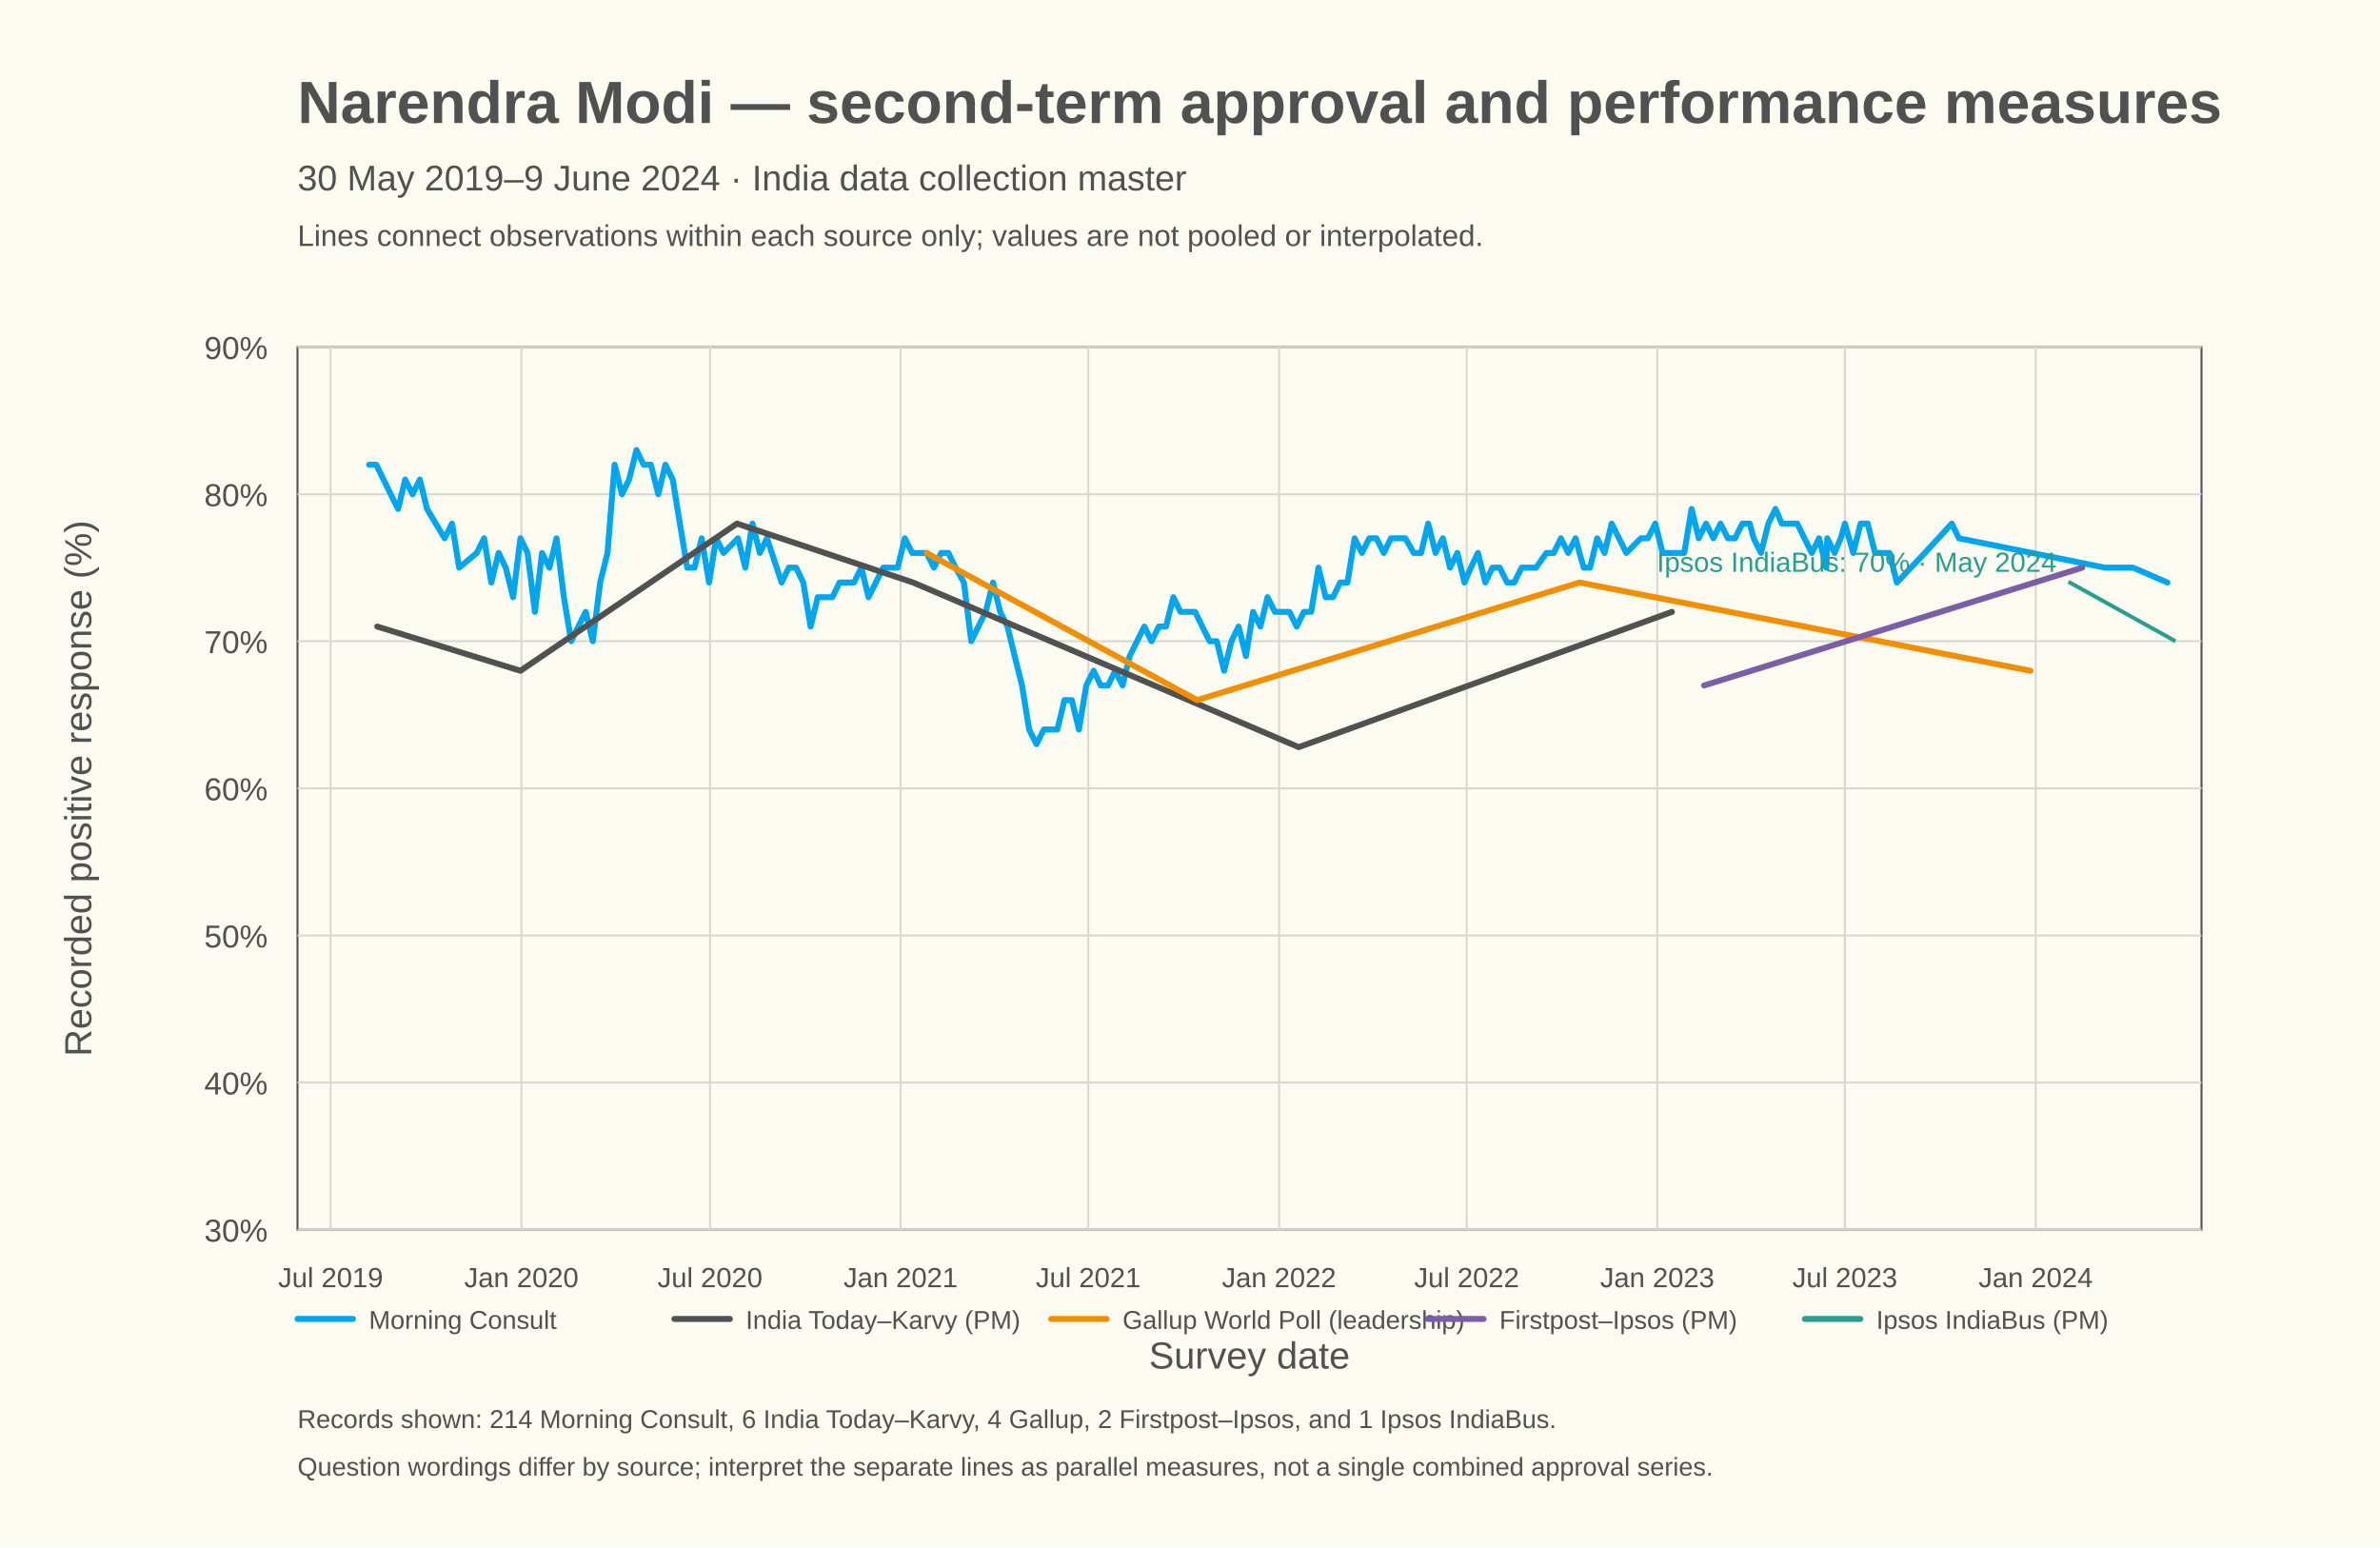
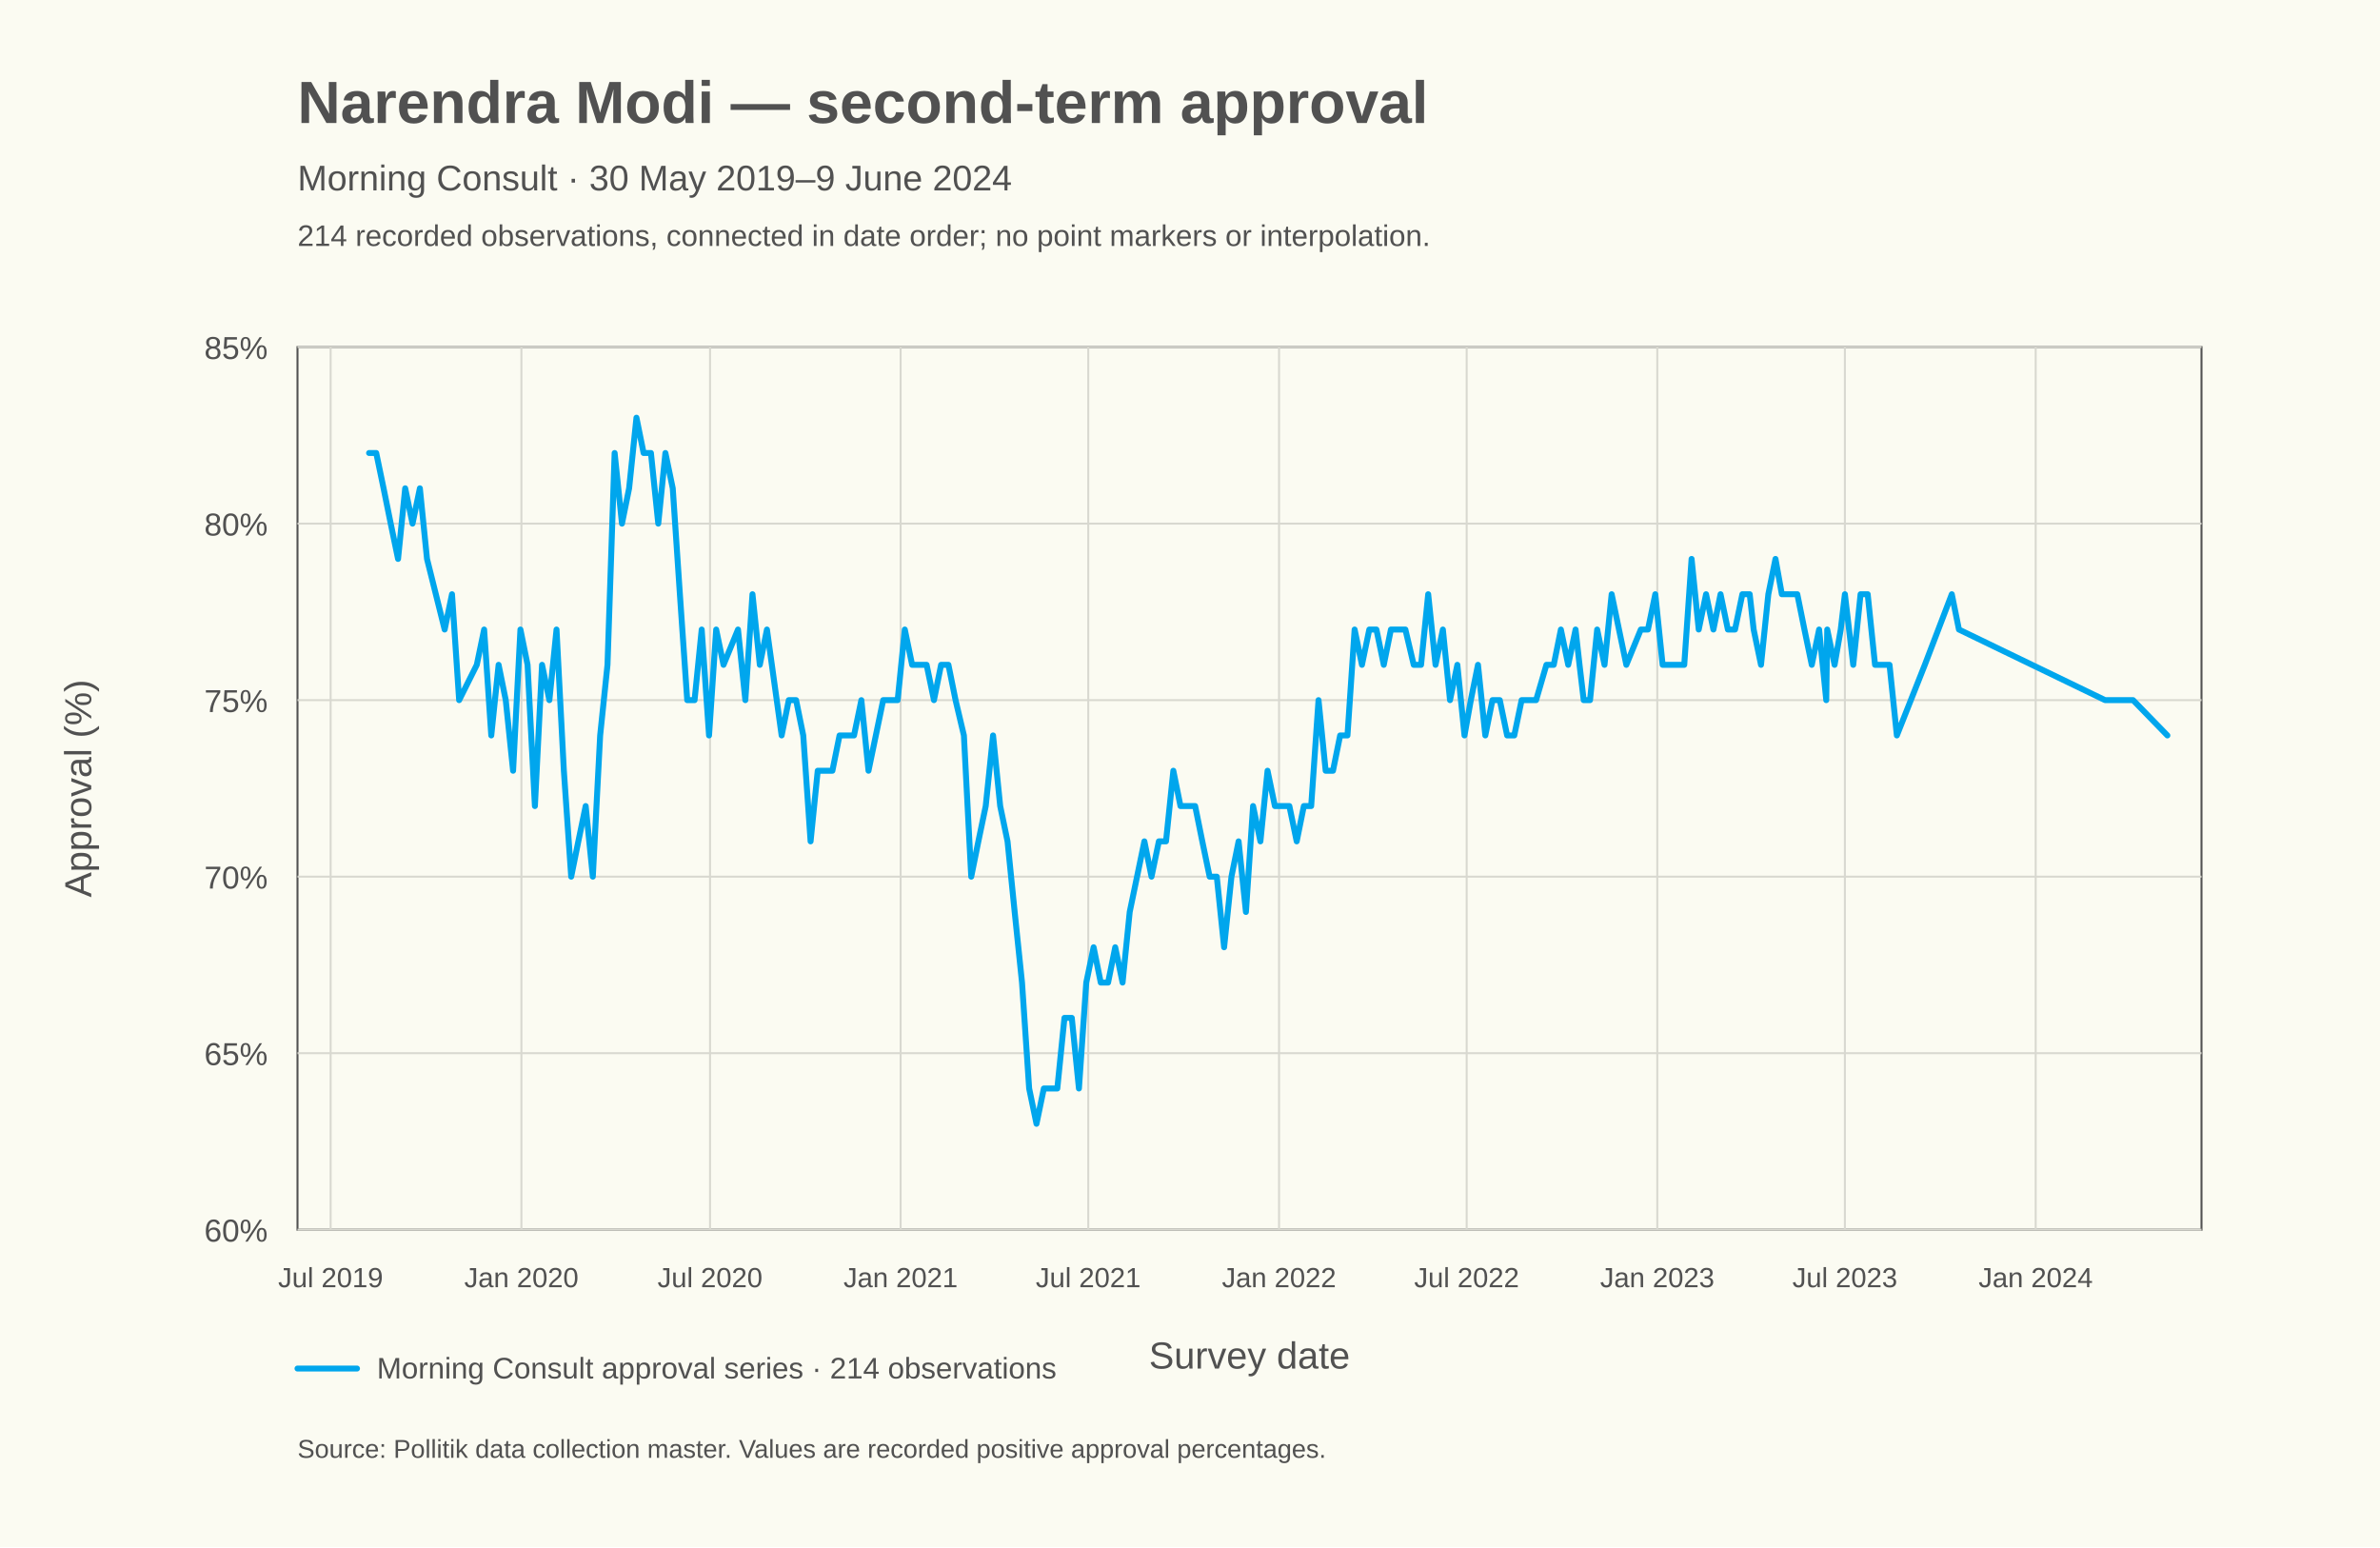
<svg xmlns="http://www.w3.org/2000/svg" width="1200" height="780" viewBox="0 0 1200 780" role="img" aria-labelledby="title description">
  <rect width="1200" height="780" fill="#FBFBF2" />
  <rect x="150" y="175" width="960" height="445" fill="#FBFBF2" stroke="#515151" stroke-width="1" />
-   <text x="150" y="62" fill="#515151" font-family="Source Sans Pro, Arial, sans-serif" font-size="30" font-weight="600">Narendra Modi — second-term approval and performance measures</text>
-   <text x="150" y="96" fill="#515151" font-family="Source Sans Pro, Arial, sans-serif" font-size="18">30 May 2019–9 June 2024 · India data collection master</text>
-   <text x="150" y="124" fill="#515151" font-family="Source Sans Pro, Arial, sans-serif" font-size="15">Lines connect observations within each source only; values are not pooled or interpolated.</text>
+   <text x="150" y="62" fill="#515151" font-family="Source Sans Pro, Arial, sans-serif" font-size="30" font-weight="600">Narendra Modi — second-term approval</text>
+   <text x="150" y="96" fill="#515151" font-family="Source Sans Pro, Arial, sans-serif" font-size="18">Morning Consult · 30 May 2019–9 June 2024</text>
+   <text x="150" y="124" fill="#515151" font-family="Source Sans Pro, Arial, sans-serif" font-size="15">214 recorded observations, connected in date order; no point markers or interpolation.</text>
  <line x1="150" y1="620.0" x2="1110" y2="620.0" stroke="#D8D8D0" stroke-width="1" />
-   <text x="135" y="626.0" text-anchor="end" fill="#515151" font-family="Source Sans Pro, Arial, sans-serif" font-size="16">30%</text>
-   <line x1="150" y1="545.8" x2="1110" y2="545.8" stroke="#D8D8D0" stroke-width="1" />
-   <text x="135" y="551.8" text-anchor="end" fill="#515151" font-family="Source Sans Pro, Arial, sans-serif" font-size="16">40%</text>
-   <line x1="150" y1="471.7" x2="1110" y2="471.7" stroke="#D8D8D0" stroke-width="1" />
-   <text x="135" y="477.7" text-anchor="end" fill="#515151" font-family="Source Sans Pro, Arial, sans-serif" font-size="16">50%</text>
-   <line x1="150" y1="397.5" x2="1110" y2="397.5" stroke="#D8D8D0" stroke-width="1" />
-   <text x="135" y="403.5" text-anchor="end" fill="#515151" font-family="Source Sans Pro, Arial, sans-serif" font-size="16">60%</text>
-   <line x1="150" y1="323.3" x2="1110" y2="323.3" stroke="#D8D8D0" stroke-width="1" />
-   <text x="135" y="329.3" text-anchor="end" fill="#515151" font-family="Source Sans Pro, Arial, sans-serif" font-size="16">70%</text>
-   <line x1="150" y1="249.2" x2="1110" y2="249.2" stroke="#D8D8D0" stroke-width="1" />
-   <text x="135" y="255.2" text-anchor="end" fill="#515151" font-family="Source Sans Pro, Arial, sans-serif" font-size="16">80%</text>
+   <text x="135" y="626.0" text-anchor="end" fill="#515151" font-family="Source Sans Pro, Arial, sans-serif" font-size="16">60%</text>
+   <line x1="150" y1="531.0" x2="1110" y2="531.0" stroke="#D8D8D0" stroke-width="1" />
+   <text x="135" y="537.0" text-anchor="end" fill="#515151" font-family="Source Sans Pro, Arial, sans-serif" font-size="16">65%</text>
+   <line x1="150" y1="442.0" x2="1110" y2="442.0" stroke="#D8D8D0" stroke-width="1" />
+   <text x="135" y="448.0" text-anchor="end" fill="#515151" font-family="Source Sans Pro, Arial, sans-serif" font-size="16">70%</text>
+   <line x1="150" y1="353.0" x2="1110" y2="353.0" stroke="#D8D8D0" stroke-width="1" />
+   <text x="135" y="359.0" text-anchor="end" fill="#515151" font-family="Source Sans Pro, Arial, sans-serif" font-size="16">75%</text>
+   <line x1="150" y1="264.0" x2="1110" y2="264.0" stroke="#D8D8D0" stroke-width="1" />
+   <text x="135" y="270.0" text-anchor="end" fill="#515151" font-family="Source Sans Pro, Arial, sans-serif" font-size="16">80%</text>
  <line x1="150" y1="175.0" x2="1110" y2="175.0" stroke="#D8D8D0" stroke-width="1" />
-   <text x="135" y="181.0" text-anchor="end" fill="#515151" font-family="Source Sans Pro, Arial, sans-serif" font-size="16">90%</text>
+   <text x="135" y="181.0" text-anchor="end" fill="#515151" font-family="Source Sans Pro, Arial, sans-serif" font-size="16">85%</text>
  <line x1="166.7" y1="175" x2="166.7" y2="620" stroke="#D8D8D0" stroke-width="1" />
  <text x="166.7" y="649" text-anchor="middle" fill="#515151" font-family="Source Sans Pro, Arial, sans-serif" font-size="14">Jul 2019</text>
  <line x1="262.9" y1="175" x2="262.9" y2="620" stroke="#D8D8D0" stroke-width="1" />
  <text x="262.9" y="649" text-anchor="middle" fill="#515151" font-family="Source Sans Pro, Arial, sans-serif" font-size="14">Jan 2020</text>
  <line x1="358.0" y1="175" x2="358.0" y2="620" stroke="#D8D8D0" stroke-width="1" />
  <text x="358.0" y="649" text-anchor="middle" fill="#515151" font-family="Source Sans Pro, Arial, sans-serif" font-size="14">Jul 2020</text>
  <line x1="454.1" y1="175" x2="454.1" y2="620" stroke="#D8D8D0" stroke-width="1" />
  <text x="454.1" y="649" text-anchor="middle" fill="#515151" font-family="Source Sans Pro, Arial, sans-serif" font-size="14">Jan 2021</text>
  <line x1="548.7" y1="175" x2="548.7" y2="620" stroke="#D8D8D0" stroke-width="1" />
  <text x="548.7" y="649" text-anchor="middle" fill="#515151" font-family="Source Sans Pro, Arial, sans-serif" font-size="14">Jul 2021</text>
  <line x1="644.9" y1="175" x2="644.9" y2="620" stroke="#D8D8D0" stroke-width="1" />
  <text x="644.9" y="649" text-anchor="middle" fill="#515151" font-family="Source Sans Pro, Arial, sans-serif" font-size="14">Jan 2022</text>
  <line x1="739.5" y1="175" x2="739.5" y2="620" stroke="#D8D8D0" stroke-width="1" />
  <text x="739.5" y="649" text-anchor="middle" fill="#515151" font-family="Source Sans Pro, Arial, sans-serif" font-size="14">Jul 2022</text>
  <line x1="835.6" y1="175" x2="835.6" y2="620" stroke="#D8D8D0" stroke-width="1" />
  <text x="835.6" y="649" text-anchor="middle" fill="#515151" font-family="Source Sans Pro, Arial, sans-serif" font-size="14">Jan 2023</text>
  <line x1="930.2" y1="175" x2="930.2" y2="620" stroke="#D8D8D0" stroke-width="1" />
  <text x="930.2" y="649" text-anchor="middle" fill="#515151" font-family="Source Sans Pro, Arial, sans-serif" font-size="14">Jul 2023</text>
  <line x1="1026.4" y1="175" x2="1026.4" y2="620" stroke="#D8D8D0" stroke-width="1" />
  <text x="1026.4" y="649" text-anchor="middle" fill="#515151" font-family="Source Sans Pro, Arial, sans-serif" font-size="14">Jan 2024</text>
  <text x="630.0" y="690" text-anchor="middle" fill="#515151" font-family="Source Sans Pro, Arial, sans-serif" font-size="19">Survey date</text>
-   <text transform="translate(46 397.5) rotate(-90)" text-anchor="middle" fill="#515151" font-family="Source Sans Pro, Arial, sans-serif" font-size="19">Recorded positive response (%)</text>
-   <path d="M 186.1 234.3 L 189.7 234.3 L 193.4 241.8 L 197.0 249.2 L 200.7 256.6 L 204.3 241.8 L 208.0 249.2 L 211.7 241.8 L 215.3 256.6 L 224.2 271.4 L 227.9 264.0 L 231.5 286.2 L 240.4 278.8 L 244.1 271.4 L 247.7 293.7 L 251.4 278.8 L 255.0 286.2 L 258.7 301.1 L 262.4 271.4 L 266.0 278.8 L 269.7 308.5 L 273.3 278.8 L 277.0 286.2 L 280.6 271.4 L 284.3 301.1 L 288.0 323.3 L 291.6 315.9 L 295.3 308.5 L 298.9 323.3 L 302.6 293.7 L 306.3 278.8 L 309.9 234.3 L 313.6 249.2 L 317.2 241.8 L 320.9 226.9 L 324.5 234.3 L 328.2 234.3 L 331.9 249.2 L 335.5 234.3 L 339.2 241.8 L 342.8 264.0 L 346.5 286.2 L 350.2 286.2 L 353.8 271.4 L 357.5 293.7 L 361.1 271.4 L 364.8 278.8 L 372.1 271.4 L 375.8 286.2 L 379.4 264.0 L 383.1 278.8 L 386.7 271.4 L 394.1 293.7 L 397.7 286.2 L 401.4 286.2 L 405.0 293.7 L 408.7 315.9 L 412.3 301.1 L 416.0 301.1 L 419.7 301.1 L 423.3 293.7 L 427.0 293.7 L 430.6 293.7 L 434.3 286.2 L 437.9 301.1 L 441.6 293.7 L 445.3 286.2 L 448.9 286.2 L 452.6 286.2 L 456.2 271.4 L 459.9 278.8 L 463.6 278.8 L 467.2 278.8 L 470.9 286.2 L 474.5 278.8 L 478.2 278.8 L 481.8 286.2 L 486.0 293.7 L 489.7 323.3 L 493.3 315.9 L 497.0 308.5 L 500.7 293.7 L 504.3 308.5 L 508.0 315.9 L 511.6 330.8 L 515.3 345.6 L 518.9 367.8 L 522.6 375.2 L 526.3 367.8 L 529.4 367.8 L 533.1 367.8 L 536.7 353.0 L 540.4 353.0 L 544.0 367.8 L 547.7 345.6 L 551.4 338.2 L 555.0 345.6 L 558.7 345.6 L 562.3 338.2 L 566.0 345.6 L 569.6 330.8 L 573.3 323.3 L 577.0 315.9 L 580.6 323.3 L 584.3 315.9 L 587.9 315.9 L 591.6 301.1 L 595.2 308.5 L 598.9 308.5 L 602.6 308.5 L 606.2 315.9 L 609.9 323.3 L 613.5 323.3 L 617.2 338.2 L 620.9 323.3 L 624.5 315.9 L 628.2 330.8 L 631.8 308.5 L 635.5 315.9 L 639.1 301.1 L 642.8 308.5 L 646.5 308.5 L 650.1 308.5 L 653.8 315.9 L 657.4 308.5 L 661.1 308.5 L 664.8 286.2 L 668.4 301.1 L 672.1 301.1 L 675.7 293.7 L 679.4 293.7 L 683.0 271.4 L 686.7 278.8 L 690.4 271.4 L 694.0 271.4 L 697.7 278.8 L 701.3 271.4 L 705.0 271.4 L 708.6 271.4 L 712.8 278.8 L 716.5 278.8 L 720.1 264.0 L 723.8 278.8 L 727.5 271.4 L 731.1 286.2 L 734.8 278.8 L 738.4 293.7 L 741.6 286.2 L 745.2 278.8 L 748.9 293.7 L 752.5 286.2 L 756.2 286.2 L 759.9 293.7 L 763.5 293.7 L 767.2 286.2 L 770.8 286.2 L 774.5 286.2 L 779.7 278.8 L 783.4 278.8 L 787.0 271.4 L 790.7 278.8 L 794.4 271.4 L 796.4 278.8 L 798.5 286.2 L 801.7 286.2 L 805.3 271.4 L 809.0 278.8 L 812.6 264.0 L 816.3 271.4 L 820.0 278.8 L 827.3 271.4 L 830.9 271.4 L 834.6 264.0 L 838.3 278.8 L 841.9 278.8 L 845.6 278.8 L 849.2 278.8 L 852.9 256.6 L 856.5 271.4 L 860.2 264.0 L 863.9 271.4 L 867.5 264.0 L 871.2 271.4 L 874.8 271.4 L 878.5 264.0 L 882.2 264.0 L 884.2 271.4 L 887.9 278.8 L 891.6 264.0 L 895.2 256.6 L 898.4 264.0 L 902.5 264.0 L 906.2 264.0 L 909.8 271.4 L 913.5 278.8 L 917.2 271.4 L 920.8 286.2 L 921.3 271.4 L 925.0 278.8 L 928.1 271.4 L 930.2 264.0 L 934.4 278.8 L 938.1 264.0 L 941.7 264.0 L 945.4 278.8 L 949.0 278.8 L 952.7 278.8 L 956.4 293.7 L 970.5 278.8 L 984.1 264.0 L 987.7 271.4 L 1061.4 286.2 L 1075.5 286.2 L 1092.8 293.7" fill="none" stroke="#00A6ED" stroke-width="3" stroke-linecap="round" stroke-linejoin="round" />
-   <path d="M 190.2 315.9 L 262.4 338.2 L 371.6 264.0 L 460.4 293.7 L 654.8 376.7 L 843.0 308.5" fill="none" stroke="#515151" stroke-width="3" stroke-linecap="round" stroke-linejoin="round" />
-   <path d="M 467.2 278.8 L 603.6 353.0 L 796.4 293.7 L 1023.8 338.2" fill="none" stroke="#F18F01" stroke-width="3" stroke-linecap="round" stroke-linejoin="round" />
-   <path d="M 859.2 345.6 L 1049.9 286.2" fill="none" stroke="#7B5EA7" stroke-width="3" stroke-linecap="round" stroke-linejoin="round" />
-   <line x1="1096.9" y1="323.3" x2="1042.9" y2="293.3" stroke="#2A9D8F" stroke-width="2" />
-   <text x="1036.9" y="288.3" text-anchor="end" fill="#2A9D8F" font-family="Source Sans Pro, Arial, sans-serif" font-size="14">Ipsos IndiaBus: 70% · May 2024</text>
-   <line x1="150" y1="665" x2="178" y2="665" stroke="#00A6ED" stroke-width="3" stroke-linecap="round" />
-   <text x="186" y="670" fill="#515151" font-family="Source Sans Pro, Arial, sans-serif" font-size="13">Morning Consult</text>
-   <line x1="340" y1="665" x2="368" y2="665" stroke="#515151" stroke-width="3" stroke-linecap="round" />
-   <text x="376" y="670" fill="#515151" font-family="Source Sans Pro, Arial, sans-serif" font-size="13">India Today–Karvy (PM)</text>
-   <line x1="530" y1="665" x2="558" y2="665" stroke="#F18F01" stroke-width="3" stroke-linecap="round" />
-   <text x="566" y="670" fill="#515151" font-family="Source Sans Pro, Arial, sans-serif" font-size="13">Gallup World Poll (leadership)</text>
-   <line x1="720" y1="665" x2="748" y2="665" stroke="#7B5EA7" stroke-width="3" stroke-linecap="round" />
-   <text x="756" y="670" fill="#515151" font-family="Source Sans Pro, Arial, sans-serif" font-size="13">Firstpost–Ipsos (PM)</text>
-   <line x1="910" y1="665" x2="938" y2="665" stroke="#2A9D8F" stroke-width="3" stroke-linecap="round" />
-   <text x="946" y="670" fill="#515151" font-family="Source Sans Pro, Arial, sans-serif" font-size="13">Ipsos IndiaBus (PM)</text>
-   <text x="150" y="720" fill="#515151" font-family="Source Sans Pro, Arial, sans-serif" font-size="13">Records shown: 214 Morning Consult, 6 India Today–Karvy, 4 Gallup, 2 Firstpost–Ipsos, and 1 Ipsos IndiaBus.</text>
-   <text x="150" y="744" fill="#515151" font-family="Source Sans Pro, Arial, sans-serif" font-size="13">Question wordings differ by source; interpret the separate lines as parallel measures, not a single combined approval series.</text>
+   <text transform="translate(46 397.5) rotate(-90)" text-anchor="middle" fill="#515151" font-family="Source Sans Pro, Arial, sans-serif" font-size="19">Approval (%)</text>
+   <path d="M 186.1 228.4 L 189.7 228.4 L 193.4 246.2 L 197.0 264.0 L 200.7 281.8 L 204.3 246.2 L 208.0 264.0 L 211.7 246.2 L 215.3 281.8 L 224.2 317.4 L 227.9 299.6 L 231.5 353.0 L 240.4 335.2 L 244.1 317.4 L 247.7 370.8 L 251.4 335.2 L 255.0 353.0 L 258.7 388.6 L 262.4 317.4 L 266.0 335.2 L 269.7 406.4 L 273.3 335.2 L 277.0 353.0 L 280.6 317.4 L 284.3 388.6 L 288.0 442.0 L 291.6 424.2 L 295.3 406.4 L 298.9 442.0 L 302.6 370.8 L 306.3 335.2 L 309.9 228.4 L 313.6 264.0 L 317.2 246.2 L 320.9 210.6 L 324.5 228.4 L 328.2 228.4 L 331.9 264.0 L 335.5 228.4 L 339.2 246.2 L 342.8 299.6 L 346.5 353.0 L 350.2 353.0 L 353.8 317.4 L 357.5 370.8 L 361.1 317.4 L 364.8 335.2 L 372.1 317.4 L 375.8 353.0 L 379.4 299.6 L 383.1 335.2 L 386.7 317.4 L 394.1 370.8 L 397.7 353.0 L 401.4 353.0 L 405.0 370.8 L 408.7 424.2 L 412.3 388.6 L 416.0 388.6 L 419.7 388.6 L 423.3 370.8 L 427.0 370.8 L 430.6 370.8 L 434.3 353.0 L 437.9 388.6 L 441.6 370.8 L 445.3 353.0 L 448.9 353.0 L 452.6 353.0 L 456.2 317.4 L 459.9 335.2 L 463.6 335.2 L 467.2 335.2 L 470.9 353.0 L 474.5 335.2 L 478.2 335.2 L 481.8 353.0 L 486.0 370.8 L 489.7 442.0 L 493.3 424.2 L 497.0 406.4 L 500.7 370.8 L 504.3 406.4 L 508.0 424.2 L 511.6 459.8 L 515.3 495.4 L 518.9 548.8 L 522.6 566.6 L 526.3 548.8 L 529.4 548.8 L 533.1 548.8 L 536.7 513.2 L 540.4 513.2 L 544.0 548.8 L 547.7 495.4 L 551.4 477.6 L 555.0 495.4 L 558.7 495.4 L 562.3 477.6 L 566.0 495.4 L 569.6 459.8 L 573.3 442.0 L 577.0 424.2 L 580.6 442.0 L 584.3 424.2 L 587.9 424.2 L 591.6 388.6 L 595.2 406.4 L 598.9 406.4 L 602.6 406.4 L 606.2 424.2 L 609.9 442.0 L 613.5 442.0 L 617.2 477.6 L 620.9 442.0 L 624.5 424.2 L 628.2 459.8 L 631.8 406.4 L 635.5 424.2 L 639.1 388.6 L 642.8 406.4 L 646.5 406.4 L 650.1 406.4 L 653.8 424.2 L 657.4 406.4 L 661.1 406.4 L 664.8 353.0 L 668.4 388.6 L 672.1 388.6 L 675.7 370.8 L 679.4 370.8 L 683.0 317.4 L 686.7 335.2 L 690.4 317.4 L 694.0 317.4 L 697.7 335.2 L 701.3 317.4 L 705.0 317.4 L 708.6 317.4 L 712.8 335.2 L 716.5 335.2 L 720.1 299.6 L 723.8 335.2 L 727.5 317.4 L 731.1 353.0 L 734.8 335.2 L 738.4 370.8 L 741.6 353.0 L 745.2 335.2 L 748.9 370.8 L 752.5 353.0 L 756.2 353.0 L 759.9 370.8 L 763.5 370.8 L 767.2 353.0 L 770.8 353.0 L 774.5 353.0 L 779.7 335.2 L 783.4 335.2 L 787.0 317.4 L 790.7 335.2 L 794.4 317.4 L 796.4 335.2 L 798.5 353.0 L 801.7 353.0 L 805.3 317.4 L 809.0 335.2 L 812.6 299.6 L 816.3 317.4 L 820.0 335.2 L 827.3 317.4 L 830.9 317.4 L 834.6 299.6 L 838.3 335.2 L 841.9 335.2 L 845.6 335.2 L 849.2 335.2 L 852.9 281.8 L 856.5 317.4 L 860.2 299.6 L 863.9 317.4 L 867.5 299.6 L 871.2 317.4 L 874.8 317.4 L 878.5 299.6 L 882.2 299.6 L 884.2 317.4 L 887.9 335.2 L 891.6 299.6 L 895.2 281.8 L 898.4 299.6 L 902.5 299.6 L 906.2 299.6 L 909.8 317.4 L 913.5 335.2 L 917.2 317.4 L 920.8 353.0 L 921.3 317.4 L 925.0 335.2 L 928.1 317.4 L 930.2 299.6 L 934.4 335.2 L 938.1 299.6 L 941.7 299.6 L 945.4 335.2 L 949.0 335.2 L 952.7 335.2 L 956.4 370.8 L 970.5 335.2 L 984.1 299.6 L 987.7 317.4 L 1061.4 353.0 L 1075.5 353.0 L 1092.8 370.8" fill="none" stroke="#00A6ED" stroke-width="3" stroke-linecap="round" stroke-linejoin="round" />
+   <line x1="150" y1="690" x2="180" y2="690" stroke="#00A6ED" stroke-width="3" stroke-linecap="round" />
+   <text x="190" y="695" fill="#515151" font-family="Source Sans Pro, Arial, sans-serif" font-size="15">Morning Consult approval series · 214 observations</text>
+   <text x="150" y="735" fill="#515151" font-family="Source Sans Pro, Arial, sans-serif" font-size="13">Source: Pollitik data collection master. Values are recorded positive approval percentages.</text>
</svg>
